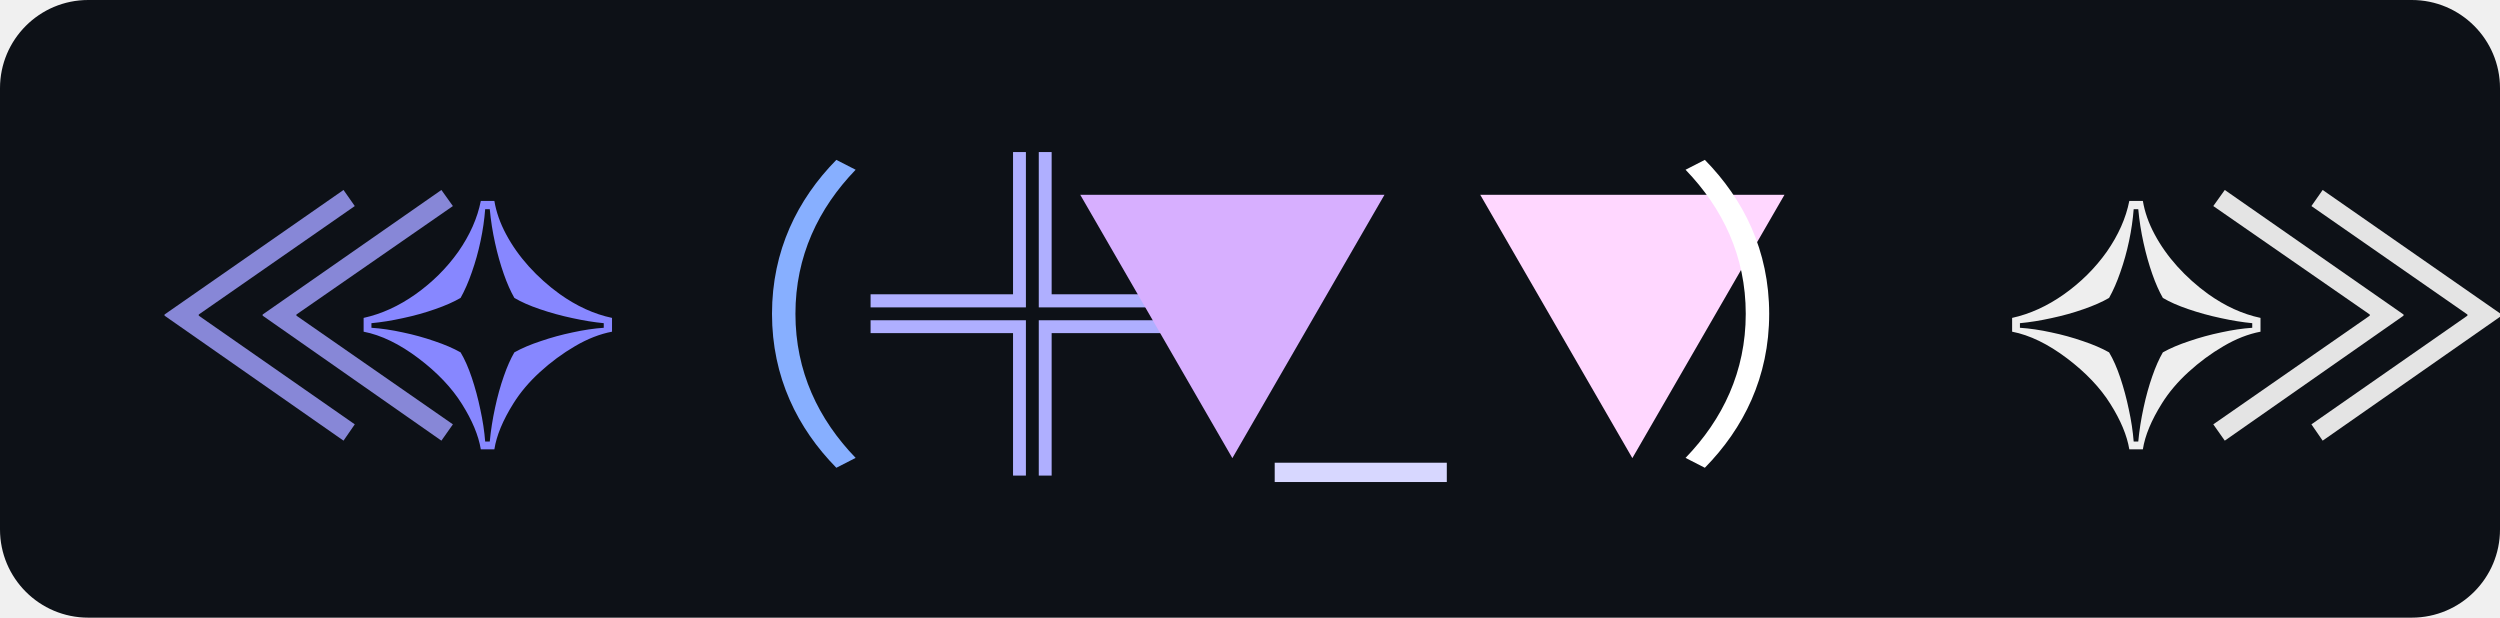
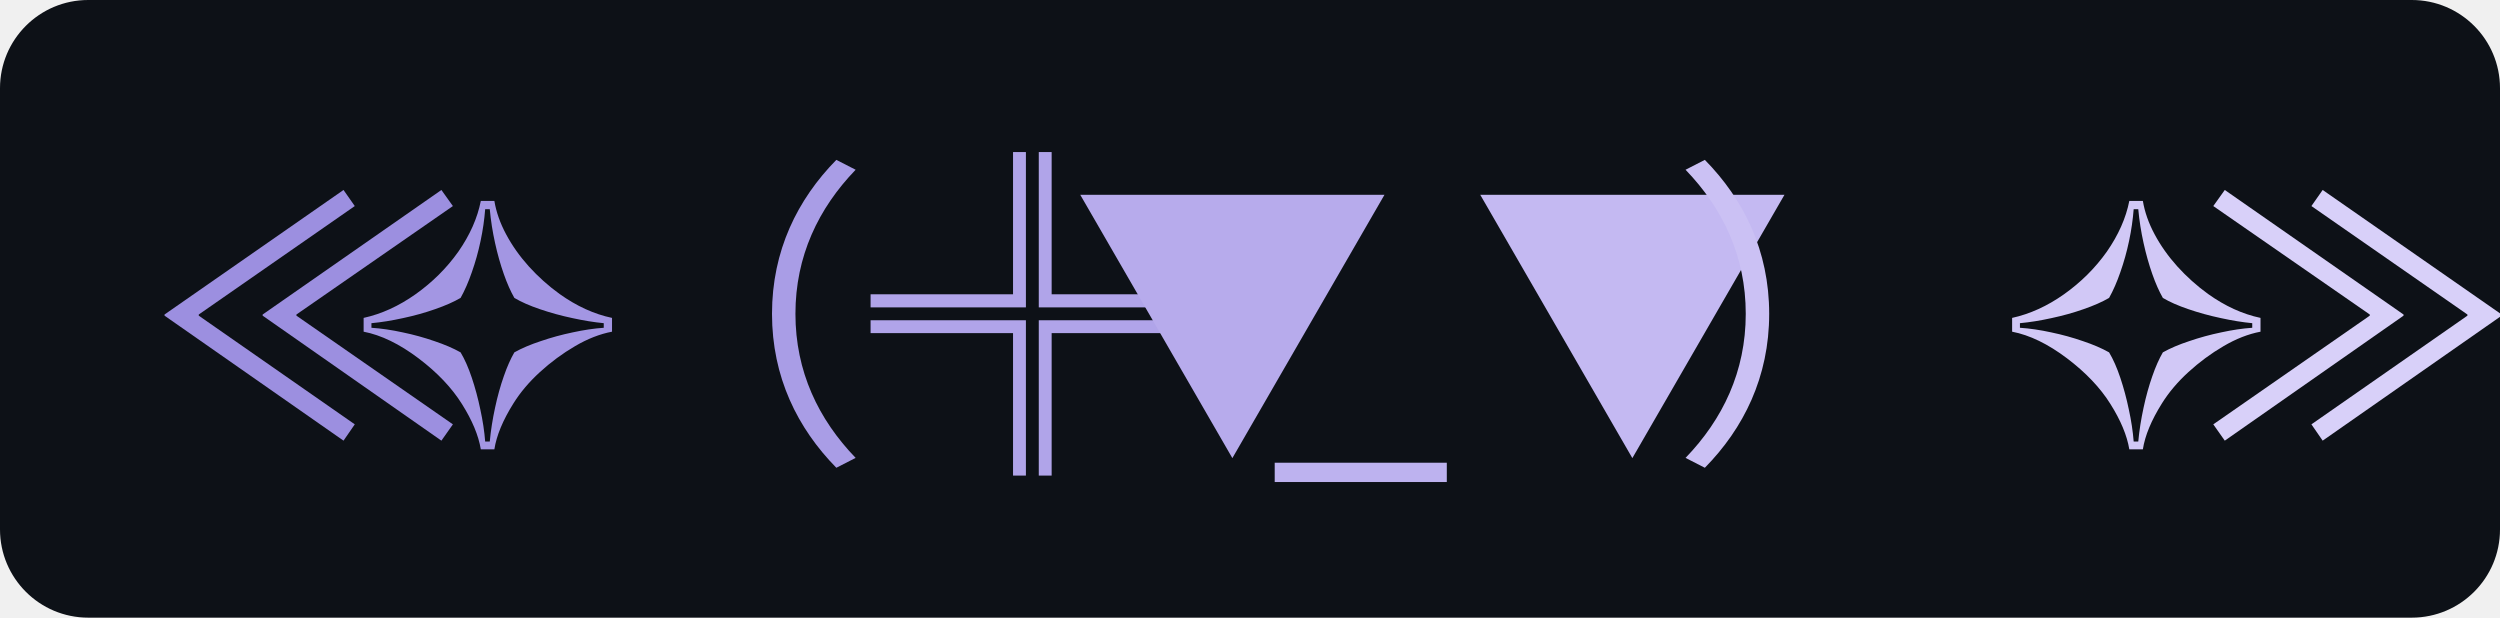
<svg xmlns="http://www.w3.org/2000/svg" width="170" height="42" viewBox="0 0 170 42" role="img">
  <rect width="100%" height="100%" rx="6" fill="#0d1117" />
  <g font-family="'Segoe UI Symbol','Malgun Gothic','Noto Sans CJK KR','Apple SD Gothic Neo','Noto Sans Symbols 2','DejaVu Sans',monospace" font-size="22" dominant-baseline="middle">
-     <text x="10.0" y="22.0" fill="#8787d7">≪</text>
-     <text x="23.6" y="22.0" fill="#8787ff">✧</text>
-     <text x="37.2" y="22.0" fill="#87afff">（</text>
-     <text x="59.2" y="22.0" fill="#afafff">╬</text>
-     <text x="72.8" y="22.0" fill="#d7afff">▼</text>
-     <text x="86.4" y="22.0" fill="#d7d7ff">_</text>
-     <text x="100.0" y="22.0" fill="#ffd7ff">▼</text>
-     <text x="113.6" y="22.0" fill="#ffffff">）</text>
-     <text x="135.7" y="22.0" fill="#eeeeee">✧</text>
-     <text x="149.3" y="22.0" fill="#e4e4e4">≫</text>
+     <text x="10.0" y="22.0" fill="#9c8fe0">≪</text>
+     <text x="23.6" y="22.0" fill="#a396e3">✧</text>
+     <text x="37.2" y="22.0" fill="#a99de6">（</text>
+     <text x="59.2" y="22.0" fill="#b0a4e9">╬</text>
+     <text x="72.8" y="22.0" fill="#b7abec">▼</text>
+     <text x="86.4" y="22.0" fill="#bdb2ef">_</text>
+     <text x="100.0" y="22.0" fill="#c4b9f2">▼</text>
+     <text x="113.6" y="22.0" fill="#cbc1f4">）</text>
+     <text x="135.7" y="22.0" fill="#d1c8f6">✧</text>
+     <text x="149.3" y="22.0" fill="#d8d0f9">≫</text>
  </g>
</svg>
